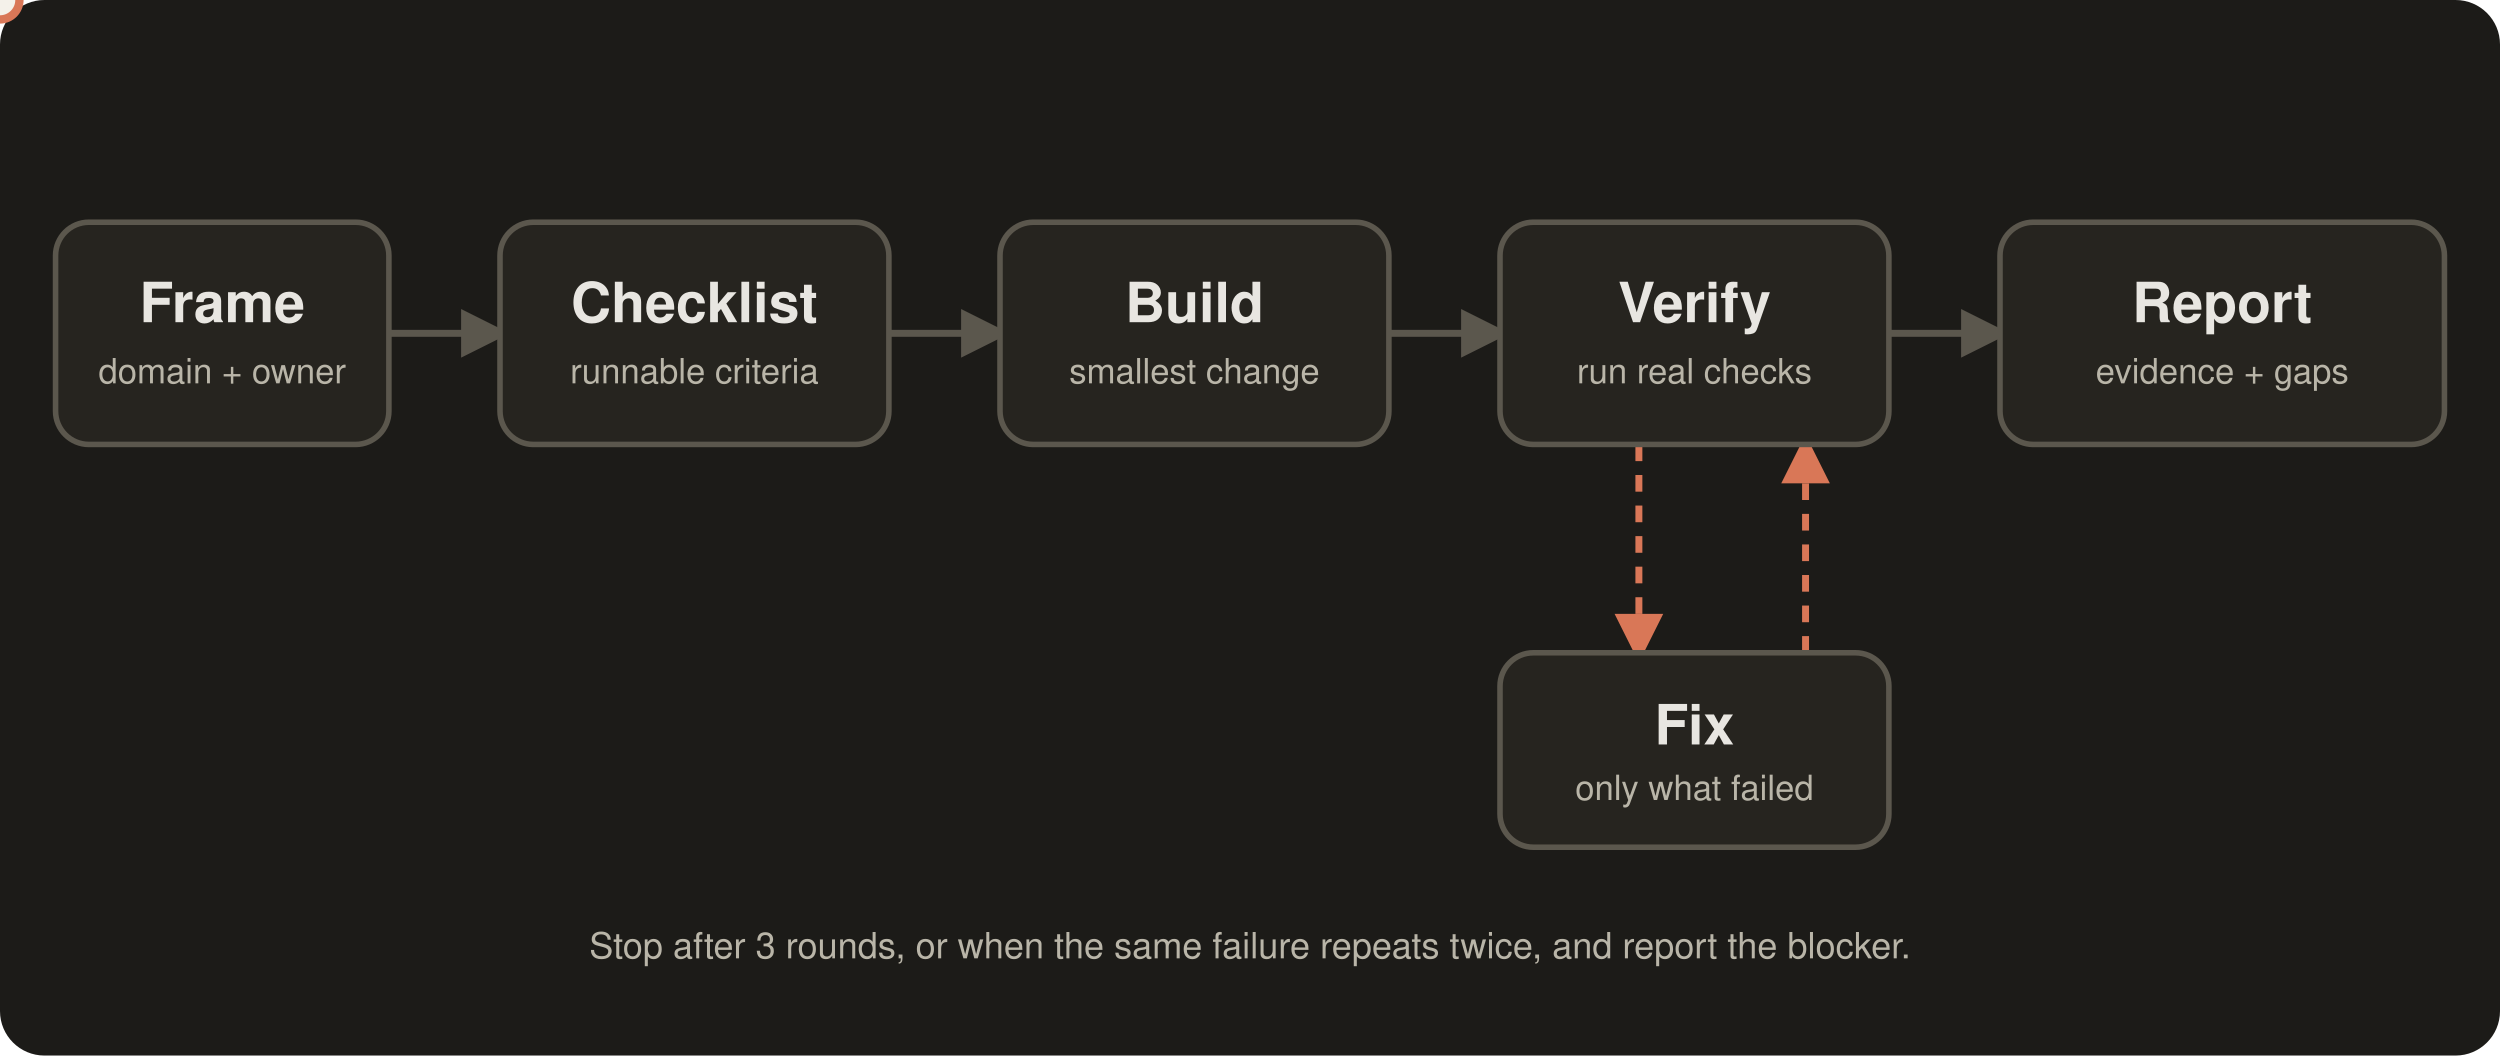
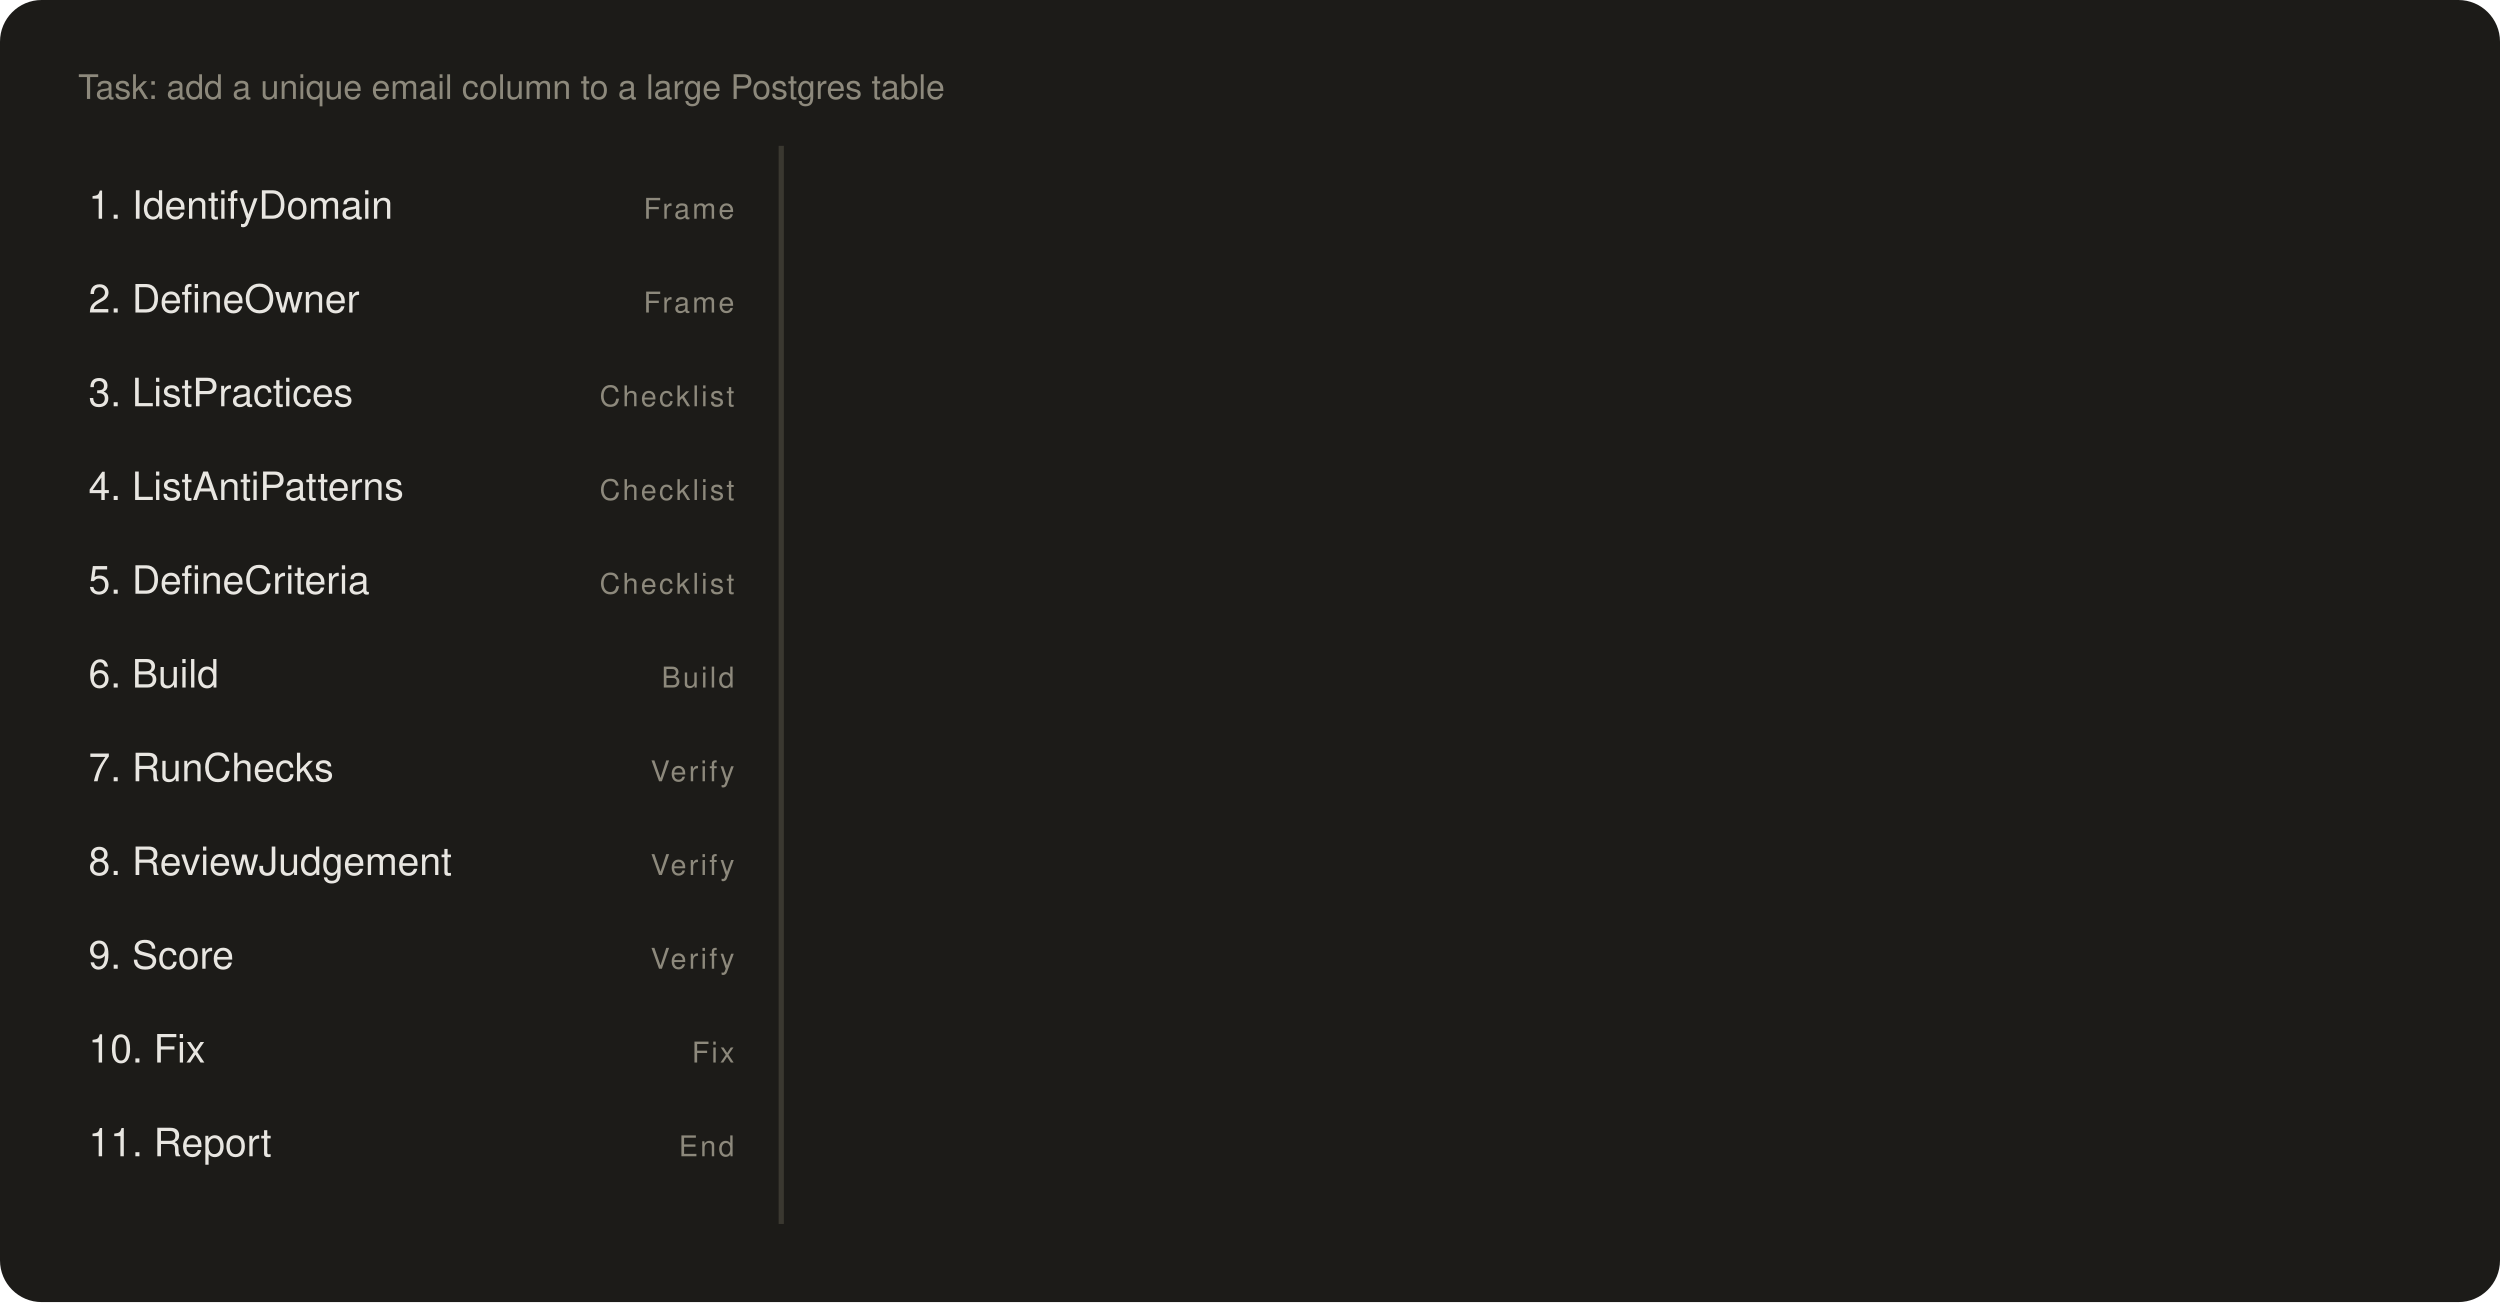
- <svg xmlns="http://www.w3.org/2000/svg" viewBox="0 0 900 380" role="img" aria-labelledby="t d">
+ <svg xmlns="http://www.w3.org/2000/svg" viewBox="0 0 960 500" role="img" aria-labelledby="t d">
  <style>
-     text { font-family: -apple-system, "Segoe UI", Helvetica, Arial, sans-serif; fill: #e8e6e1; }
-     .node { fill: #26241f; stroke: #5b574d; stroke-width: 2; }
-     .glow { fill: #d97757; opacity: 0; }
-     .name { font-size: 20px; font-weight: 600; text-anchor: middle; }
-     .sub { font-size: 12.5px; text-anchor: middle; fill: #b9b5a8; }
-     .edge { stroke: #5b574d; stroke-width: 2.5; fill: none; }
-     .fail { stroke: #d97757; stroke-dasharray: 6 5; }
-     .tag { font-size: 14px; font-weight: 600; text-anchor: middle; opacity: 0; }
-     .cap { font-size: 13px; fill: #b9b5a8; text-anchor: middle; }
-   </style>
-   <defs>
-     <marker id="a" viewBox="0 0 10 10" refX="8" refY="5" markerWidth="7" markerHeight="7" orient="auto-start-reverse">
-       <path d="M0 0 L10 5 L0 10 z" fill="#5b574d" />
-     </marker>
-     <marker id="f" viewBox="0 0 10 10" refX="8" refY="5" markerWidth="7" markerHeight="7" orient="auto-start-reverse">
-       <path d="M0 0 L10 5 L0 10 z" fill="#d97757" />
-     </marker>
-   </defs>
-   <rect width="900" height="380" rx="16" fill="#1c1b18" />
-   <line class="edge" x1="140" y1="120" x2="180" y2="120" marker-end="url(#a)" />
-   <line class="edge" x1="320" y1="120" x2="360" y2="120" marker-end="url(#a)" />
-   <line class="edge" x1="500" y1="120" x2="540" y2="120" marker-end="url(#a)" />
-   <line class="edge" x1="680" y1="120" x2="720" y2="120" marker-end="url(#a)" />
-   <path class="edge fail" d="M590 160 L590 235" marker-end="url(#f)" />
-   <path class="edge fail" d="M650 235 L650 160" marker-end="url(#f)" />
-   <g>
-     <rect class="node" x="20" y="80" width="120" height="80" rx="12" />
-     <rect class="glow" x="20" y="80" width="120" height="80" rx="12">
-       <animate attributeName="opacity" dur="14s" repeatCount="indefinite" keyTimes="0;0.01;0.04;0.08;1" values="0.55;0.55;0.55;0;0" />
-     </rect>
-     <text class="name" x="80" y="116">Frame</text>
-     <text class="sub" x="80" y="138">domain + owner</text>
-   </g>
-   <g>
-     <rect class="node" x="180" y="80" width="140" height="80" rx="12" />
-     <rect class="glow" x="180" y="80" width="140" height="80" rx="12">
-       <animate attributeName="opacity" dur="14s" repeatCount="indefinite" keyTimes="0;0.14;0.17;0.22;0.25;1" values="0;0;0.55;0.55;0;0" />
-     </rect>
-     <text class="name" x="250" y="116">Checklist</text>
-     <text class="sub" x="250" y="138">runnable criteria</text>
-   </g>
-   <g>
-     <rect class="node" x="360" y="80" width="140" height="80" rx="12" />
-     <rect class="glow" x="360" y="80" width="140" height="80" rx="12">
-       <animate attributeName="opacity" dur="14s" repeatCount="indefinite" keyTimes="0;0.34;0.37;0.42;0.45;1" values="0;0;0.55;0.55;0;0" />
-     </rect>
-     <text class="name" x="430" y="116">Build</text>
-     <text class="sub" x="430" y="138">smallest change</text>
-   </g>
-   <g>
-     <rect class="node" x="540" y="80" width="140" height="80" rx="12" />
-     <rect class="glow" x="540" y="80" width="140" height="80" rx="12">
-       <animate attributeName="opacity" dur="14s" repeatCount="indefinite" keyTimes="0;0.55;0.58;0.62;0.65;0.74;0.77;0.81;0.84;1" values="0;0;0.55;0.55;0;0;0.55;0.55;0;0" />
-     </rect>
-     <text class="name" x="610" y="116">Verify</text>
-     <text class="sub" x="610" y="138">run real checks</text>
-   </g>
-   <g>
-     <rect class="node" x="720" y="80" width="160" height="80" rx="12" />
-     <rect class="glow" x="720" y="80" width="160" height="80" rx="12" style="fill:#7bb274">
-       <animate attributeName="opacity" dur="14s" repeatCount="indefinite" keyTimes="0;0.93;0.96;0.995;1" values="0;0;0.55;0.55;0" />
-     </rect>
-     <text class="name" x="800" y="116">Report</text>
-     <text class="sub" x="800" y="138">evidence + gaps</text>
-   </g>
-   <g>
-     <rect class="node" x="540" y="235" width="140" height="70" rx="12" />
-     <rect class="glow" x="540" y="235" width="140" height="70" rx="12">
-       <animate attributeName="opacity" dur="14s" repeatCount="indefinite" keyTimes="0;0.65;0.67;0.71;0.73;1" values="0;0;0.55;0.55;0;0" />
-     </rect>
-     <text class="name" x="610" y="268">Fix</text>
-     <text class="sub" x="610" y="288">only what failed</text>
-   </g>
-   <text class="tag" x="610" y="64" style="fill:#7bb274">
-     all pass
-     <animate attributeName="opacity" dur="14s" repeatCount="indefinite" keyTimes="0;0.83;0.86;0.97;0.995;1" values="0;0;1;1;0;0" />
-   </text>
-   <text class="tag" x="500" y="205" style="fill:#d97757">
-     fail
-     <animate attributeName="opacity" dur="14s" repeatCount="indefinite" keyTimes="0;0.64;0.67;0.74;0.77;1" values="0;0;1;1;0;0" />
-   </text>
-   <circle r="7" fill="#f4f1ea" stroke="#d97757" stroke-width="3">
-     <animateMotion dur="14s" repeatCount="indefinite" calcMode="linear" path="M80 152 L610 152 L610 235 L610 152 L800 152" />
-   </circle>
-   <text class="cap" x="450" y="345">Stop after 3 rounds, or when the same failure repeats twice, and report the blocker.</text>
+ text{font-family:-apple-system,"Segoe UI",Helvetica,Arial,sans-serif;fill:#e8e6e1}
+ .rail{font-size:15px} .ph{font-size:11px;fill:#8d897c;letter-spacing:.08em;text-transform:uppercase}
+ .big{font-size:26px;font-weight:650} .prompt{font-size:15px;fill:#b9b5a8;font-style:italic}
+ .line{font-size:19px} .ok{fill:#8fc386} .bad{fill:#e58a67} .meta{font-size:13px;fill:#8d897c}
+ </style>
+   <rect width="960" height="500" rx="16" fill="#1c1b18" />
+   <text class="meta" x="30" y="38">Task: add a unique email column to a large Postgres table</text>
+   <line x1="300" y1="56" x2="300" y2="470" stroke="#3a3830" stroke-width="2" />
+   <rect x="20" y="62" width="262" height="30" rx="8" fill="#d97757" opacity="0">
+     <animate attributeName="opacity" dur="44.2s" repeatCount="indefinite" keyTimes="0;0.071;0.077;1" values="0.32;0.32;0;0" />
+   </rect>
+   <text class="rail" x="34" y="84">1. IdentifyDomain</text>
+   <text class="ph" x="282" y="84" text-anchor="end">Frame</text>
+   <rect x="20" y="98" width="262" height="30" rx="8" fill="#d97757" opacity="0">
+     <animate attributeName="opacity" dur="44.2s" repeatCount="indefinite" keyTimes="0;0.077;0.083;0.148;0.154;1" values="0;0;0.32;0.32;0;0" />
+   </rect>
+   <text class="rail" x="34" y="120">2. DefineOwner</text>
+   <text class="ph" x="282" y="120" text-anchor="end">Frame</text>
+   <rect x="20" y="134" width="262" height="30" rx="8" fill="#d97757" opacity="0">
+     <animate attributeName="opacity" dur="44.2s" repeatCount="indefinite" keyTimes="0;0.154;0.16;0.225;0.231;1" values="0;0;0.32;0.32;0;0" />
+   </rect>
+   <text class="rail" x="34" y="156">3. ListPractices</text>
+   <text class="ph" x="282" y="156" text-anchor="end">Checklist</text>
+   <rect x="20" y="170" width="262" height="30" rx="8" fill="#d97757" opacity="0">
+     <animate attributeName="opacity" dur="44.2s" repeatCount="indefinite" keyTimes="0;0.231;0.236;0.302;0.308;1" values="0;0;0.32;0.32;0;0" />
+   </rect>
+   <text class="rail" x="34" y="192">4. ListAntiPatterns</text>
+   <text class="ph" x="282" y="192" text-anchor="end">Checklist</text>
+   <rect x="20" y="206" width="262" height="30" rx="8" fill="#d97757" opacity="0">
+     <animate attributeName="opacity" dur="44.2s" repeatCount="indefinite" keyTimes="0;0.308;0.313;0.379;0.385;1" values="0;0;0.32;0.32;0;0" />
+   </rect>
+   <text class="rail" x="34" y="228">5. DefineCriteria</text>
+   <text class="ph" x="282" y="228" text-anchor="end">Checklist</text>
+   <rect x="20" y="242" width="262" height="30" rx="8" fill="#d97757" opacity="0">
+     <animate attributeName="opacity" dur="44.2s" repeatCount="indefinite" keyTimes="0;0.385;0.39;0.456;0.462;1" values="0;0;0.32;0.32;0;0" />
+   </rect>
+   <text class="rail" x="34" y="264">6. Build</text>
+   <text class="ph" x="282" y="264" text-anchor="end">Build</text>
+   <rect x="20" y="278" width="262" height="30" rx="8" fill="#d97757" opacity="0">
+     <animate attributeName="opacity" dur="44.2s" repeatCount="indefinite" keyTimes="0;0.462;0.467;0.533;0.538;0.769;0.775;0.841;0.846;1" values="0;0;0.32;0.32;0;0;0.32;0.32;0;0" />
+   </rect>
+   <text class="rail" x="34" y="300">7. RunChecks</text>
+   <text class="ph" x="282" y="300" text-anchor="end">Verify</text>
+   <rect x="20" y="314" width="262" height="30" rx="8" fill="#d97757" opacity="0">
+     <animate attributeName="opacity" dur="44.2s" repeatCount="indefinite" keyTimes="0;0.538;0.544;0.61;0.615;1" values="0;0;0.32;0.32;0;0" />
+   </rect>
+   <text class="rail" x="34" y="336">8. ReviewJudgement</text>
+   <text class="ph" x="282" y="336" text-anchor="end">Verify</text>
+   <rect x="20" y="350" width="262" height="30" rx="8" fill="#d97757" opacity="0">
+     <animate attributeName="opacity" dur="44.2s" repeatCount="indefinite" keyTimes="0;0.615;0.621;0.687;0.692;0.846;0.852;0.917;0.923;1" values="0;0;0.32;0.32;0;0;0.32;0.32;0;0" />
+   </rect>
+   <text class="rail" x="34" y="372">9. Score</text>
+   <text class="ph" x="282" y="372" text-anchor="end">Verify</text>
+   <rect x="20" y="386" width="262" height="30" rx="8" fill="#d97757" opacity="0">
+     <animate attributeName="opacity" dur="44.2s" repeatCount="indefinite" keyTimes="0;0.692;0.698;0.764;0.769;1" values="0;0;0.32;0.32;0;0" />
+   </rect>
+   <text class="rail" x="34" y="408">10. Fix</text>
+   <text class="ph" x="282" y="408" text-anchor="end">Fix</text>
+   <rect x="20" y="422" width="262" height="30" rx="8" fill="#d97757" opacity="0">
+     <animate attributeName="opacity" dur="44.2s" repeatCount="indefinite" keyTimes="0;0.923;0.929;0.994;1" values="0;0;0.32;0.32;0" />
+   </rect>
+   <text class="rail" x="34" y="444">11. Report</text>
+   <text class="ph" x="282" y="444" text-anchor="end">End</text>
+   <g opacity="0">
+     <animate attributeName="opacity" dur="44.2s" repeatCount="indefinite" keyTimes="0;0.071;0.077;1" values="1;1;0;0" />
+     <text class="big" x="330" y="112">IdentifyDomain</text>
+     <text class="prompt" x="330" y="142">"Identify the exact domain of the task"</text>
+   </g>
+   <text class="line" x="330" y="205" opacity="0">Domain: PostgreSQL schema migration on a large live table<animate attributeName="opacity" dur="44.2s" repeatCount="indefinite" keyTimes="0;0.009;0.015;0.071;0.077;1" values="0;0;1;1;0;0" />
+   </text>
+   <text class="line" x="330" y="249" opacity="0">Not: generic SQL, not an ORM question<animate attributeName="opacity" dur="44.2s" repeatCount="indefinite" keyTimes="0;0.021;0.027;0.071;0.077;1" values="0;0;1;1;0;0" />
+   </text>
+   <text class="meta" x="930" y="486" text-anchor="end" opacity="0">fix rounds used: 0 of 3<animate attributeName="opacity" dur="44.2s" repeatCount="indefinite" keyTimes="0;0.071;0.077;1" values="1;1;0;0" />
+   </text>
+   <g opacity="0">
+     <animate attributeName="opacity" dur="44.2s" repeatCount="indefinite" keyTimes="0;0.077;0.083;0.148;0.154;1" values="0;0;1;1;0;0" />
+     <text class="big" x="330" y="112">DefineOwner</text>
+     <text class="prompt" x="330" y="142">"Define the senior expert"</text>
+   </g>
+   <text class="line" x="330" y="205" opacity="0">Owner: senior database engineer<animate attributeName="opacity" dur="44.2s" repeatCount="indefinite" keyTimes="0;0.086;0.092;0.148;0.154;1" values="0;0;1;1;0;0" />
+   </text>
+   <text class="line" x="330" y="249" opacity="0">Priorities: no downtime, safe rollback, data integrity<animate attributeName="opacity" dur="44.2s" repeatCount="indefinite" keyTimes="0;0.098;0.104;0.148;0.154;1" values="0;0;1;1;0;0" />
+   </text>
+   <text class="line" x="330" y="293" opacity="0">Trade-off accepted: slower rollout for safety<animate attributeName="opacity" dur="44.2s" repeatCount="indefinite" keyTimes="0;0.111;0.117;0.148;0.154;1" values="0;0;1;1;0;0" />
+   </text>
+   <text class="meta" x="930" y="486" text-anchor="end" opacity="0">fix rounds used: 0 of 3<animate attributeName="opacity" dur="44.2s" repeatCount="indefinite" keyTimes="0;0.077;0.083;0.148;0.154;1" values="0;0;1;1;0;0" />
+   </text>
+   <g opacity="0">
+     <animate attributeName="opacity" dur="44.2s" repeatCount="indefinite" keyTimes="0;0.154;0.16;0.225;0.231;1" values="0;0;1;1;0;0" />
+     <text class="big" x="330" y="112">ListPractices</text>
+     <text class="prompt" x="330" y="142">"Key techniques, tools, conventions"</text>
+   </g>
+   <text class="line" x="330" y="205" opacity="0">Add column as nullable, backfill in batches<animate attributeName="opacity" dur="44.2s" repeatCount="indefinite" keyTimes="0;0.163;0.169;0.225;0.231;1" values="0;0;1;1;0;0" />
+   </text>
+   <text class="line" x="330" y="249" opacity="0">CREATE UNIQUE INDEX CONCURRENTLY<animate attributeName="opacity" dur="44.2s" repeatCount="indefinite" keyTimes="0;0.175;0.181;0.225;0.231;1" values="0;0;1;1;0;0" />
+   </text>
+   <text class="line" x="330" y="293" opacity="0">Reversible up/down migration, tested on a copy<animate attributeName="opacity" dur="44.2s" repeatCount="indefinite" keyTimes="0;0.188;0.193;0.225;0.231;1" values="0;0;1;1;0;0" />
+   </text>
+   <text class="meta" x="930" y="486" text-anchor="end" opacity="0">fix rounds used: 0 of 3<animate attributeName="opacity" dur="44.2s" repeatCount="indefinite" keyTimes="0;0.154;0.16;0.225;0.231;1" values="0;0;1;1;0;0" />
+   </text>
+   <g opacity="0">
+     <animate attributeName="opacity" dur="44.2s" repeatCount="indefinite" keyTimes="0;0.231;0.236;0.302;0.308;1" values="0;0;1;1;0;0" />
+     <text class="big" x="330" y="112">ListAntiPatterns</text>
+     <text class="prompt" x="330" y="142">"Common anti-patterns"</text>
+   </g>
+   <text class="line" x="330" y="205" opacity="0">ALTER that takes a long table lock<animate attributeName="opacity" dur="44.2s" repeatCount="indefinite" keyTimes="0;0.24;0.245;0.302;0.308;1" values="0;0;1;1;0;0" />
+   </text>
+   <text class="line" x="330" y="249" opacity="0">NOT NULL + default on a big table in one step<animate attributeName="opacity" dur="44.2s" repeatCount="indefinite" keyTimes="0;0.252;0.258;0.302;0.308;1" values="0;0;1;1;0;0" />
+   </text>
+   <text class="line" x="330" y="293" opacity="0">Down migration that was never run<animate attributeName="opacity" dur="44.2s" repeatCount="indefinite" keyTimes="0;0.265;0.27;0.302;0.308;1" values="0;0;1;1;0;0" />
+   </text>
+   <text class="meta" x="930" y="486" text-anchor="end" opacity="0">fix rounds used: 0 of 3<animate attributeName="opacity" dur="44.2s" repeatCount="indefinite" keyTimes="0;0.231;0.236;0.302;0.308;1" values="0;0;1;1;0;0" />
+   </text>
+   <g opacity="0">
+     <animate attributeName="opacity" dur="44.2s" repeatCount="indefinite" keyTimes="0;0.308;0.313;0.379;0.385;1" values="0;0;1;1;0;0" />
+     <text class="big" x="330" y="112">DefineCriteria</text>
+     <text class="prompt" x="330" y="142">"Turn the lists into criteria"</text>
+   </g>
+   <text class="line" x="330" y="205" opacity="0">runnable: migration applies to a test database<animate attributeName="opacity" dur="44.2s" repeatCount="indefinite" keyTimes="0;0.317;0.322;0.379;0.385;1" values="0;0;1;1;0;0" />
+   </text>
+   <text class="line" x="330" y="249" opacity="0">runnable: rollback restores the old schema<animate attributeName="opacity" dur="44.2s" repeatCount="indefinite" keyTimes="0;0.329;0.335;0.379;0.385;1" values="0;0;1;1;0;0" />
+   </text>
+   <text class="line" x="330" y="293" opacity="0">runnable: no lock held longer than 1 s<animate attributeName="opacity" dur="44.2s" repeatCount="indefinite" keyTimes="0;0.342;0.347;0.379;0.385;1" values="0;0;1;1;0;0" />
+   </text>
+   <text class="line" x="330" y="337" opacity="0">judgement: names follow repo convention<animate attributeName="opacity" dur="44.2s" repeatCount="indefinite" keyTimes="0;0.354;0.36;0.379;0.385;1" values="0;0;1;1;0;0" />
+   </text>
+   <text class="meta" x="930" y="486" text-anchor="end" opacity="0">fix rounds used: 0 of 3<animate attributeName="opacity" dur="44.2s" repeatCount="indefinite" keyTimes="0;0.308;0.313;0.379;0.385;1" values="0;0;1;1;0;0" />
+   </text>
+   <g opacity="0">
+     <animate attributeName="opacity" dur="44.2s" repeatCount="indefinite" keyTimes="0;0.385;0.39;0.456;0.462;1" values="0;0;1;1;0;0" />
+     <text class="big" x="330" y="112">Build</text>
+     <text class="prompt" x="330" y="142">"Solve the task, applying the list"</text>
+   </g>
+   <text class="line" x="330" y="205" opacity="0">Writes 0042_add_user_email.sql (up and down)<animate attributeName="opacity" dur="44.2s" repeatCount="indefinite" keyTimes="0;0.394;0.399;0.456;0.462;1" values="0;0;1;1;0;0" />
+   </text>
+   <text class="line" x="330" y="249" opacity="0">Smallest change that fits every criterion<animate attributeName="opacity" dur="44.2s" repeatCount="indefinite" keyTimes="0;0.406;0.412;0.456;0.462;1" values="0;0;1;1;0;0" />
+   </text>
+   <text class="meta" x="930" y="486" text-anchor="end" opacity="0">fix rounds used: 0 of 3<animate attributeName="opacity" dur="44.2s" repeatCount="indefinite" keyTimes="0;0.385;0.39;0.456;0.462;1" values="0;0;1;1;0;0" />
+   </text>
+   <g opacity="0">
+     <animate attributeName="opacity" dur="44.2s" repeatCount="indefinite" keyTimes="0;0.462;0.467;0.533;0.538;1" values="0;0;1;1;0;0" />
+     <text class="big" x="330" y="112">RunChecks</text>
+     <text class="prompt" x="330" y="142">"Run every runnable check"</text>
+   </g>
+   <text class="line ok" x="330" y="205" opacity="0">apply to test database: pass<animate attributeName="opacity" dur="44.2s" repeatCount="indefinite" keyTimes="0;0.471;0.476;0.533;0.538;1" values="0;0;1;1;0;0" />
+   </text>
+   <text class="line ok" x="330" y="249" opacity="0">lock time 0.2 s: pass<animate attributeName="opacity" dur="44.2s" repeatCount="indefinite" keyTimes="0;0.483;0.489;0.533;0.538;1" values="0;0;1;1;0;0" />
+   </text>
+   <text class="line bad" x="330" y="293" opacity="0">rollback: FAIL, down drops the wrong index<animate attributeName="opacity" dur="44.2s" repeatCount="indefinite" keyTimes="0;0.495;0.501;0.533;0.538;1" values="0;0;1;1;0;0" />
+   </text>
+   <text class="meta" x="930" y="486" text-anchor="end" opacity="0">fix rounds used: 0 of 3<animate attributeName="opacity" dur="44.2s" repeatCount="indefinite" keyTimes="0;0.462;0.467;0.533;0.538;1" values="0;0;1;1;0;0" />
+   </text>
+   <g opacity="0">
+     <animate attributeName="opacity" dur="44.2s" repeatCount="indefinite" keyTimes="0;0.538;0.544;0.61;0.615;1" values="0;0;1;1;0;0" />
+     <text class="big" x="330" y="112">ReviewJudgement</text>
+     <text class="prompt" x="330" y="142">"Review the answer against the list"</text>
+   </g>
+   <text class="line ok" x="330" y="205" opacity="0">naming follows convention: pass<animate attributeName="opacity" dur="44.2s" repeatCount="indefinite" keyTimes="0;0.548;0.553;0.61;0.615;1" values="0;0;1;1;0;0" />
+   </text>
+   <text class="line" x="330" y="249" opacity="0">Hostile review: backfill batch size not justified<animate attributeName="opacity" dur="44.2s" repeatCount="indefinite" keyTimes="0;0.56;0.566;0.61;0.615;1" values="0;0;1;1;0;0" />
+   </text>
+   <text class="meta" x="930" y="486" text-anchor="end" opacity="0">fix rounds used: 0 of 3<animate attributeName="opacity" dur="44.2s" repeatCount="indefinite" keyTimes="0;0.538;0.544;0.61;0.615;1" values="0;0;1;1;0;0" />
+   </text>
+   <g opacity="0">
+     <animate attributeName="opacity" dur="44.2s" repeatCount="indefinite" keyTimes="0;0.615;0.621;0.687;0.692;1" values="0;0;1;1;0;0" />
+     <text class="big" x="330" y="112">Score</text>
+     <text class="prompt" x="330" y="142">"Score: gaps, assumptions, risks"</text>
+   </g>
+   <text class="line bad" x="330" y="205" opacity="0">1 criterion failed, round 0 of 3<animate attributeName="opacity" dur="44.2s" repeatCount="indefinite" keyTimes="0;0.624;0.63;0.687;0.692;1" values="0;0;1;1;0;0" />
+   </text>
+   <text class="line" x="330" y="249" opacity="0">Verdict: go to Fix, not Report<animate attributeName="opacity" dur="44.2s" repeatCount="indefinite" keyTimes="0;0.637;0.643;0.687;0.692;1" values="0;0;1;1;0;0" />
+   </text>
+   <text class="meta" x="930" y="486" text-anchor="end" opacity="0">fix rounds used: 0 of 3<animate attributeName="opacity" dur="44.2s" repeatCount="indefinite" keyTimes="0;0.615;0.621;0.687;0.692;1" values="0;0;1;1;0;0" />
+   </text>
+   <g opacity="0">
+     <animate attributeName="opacity" dur="44.2s" repeatCount="indefinite" keyTimes="0;0.692;0.698;0.764;0.769;1" values="0;0;1;1;0;0" />
+     <text class="big" x="330" y="112">Fix</text>
+     <text class="prompt" x="330" y="142">"Fix only what failed"</text>
+   </g>
+   <text class="line" x="330" y="205" opacity="0">Round 1: down migration now drops the index it created<animate attributeName="opacity" dur="44.2s" repeatCount="indefinite" keyTimes="0;0.701;0.707;0.764;0.769;1" values="0;0;1;1;0;0" />
+   </text>
+   <text class="line" x="330" y="249" opacity="0">Nothing that passed is rewritten<animate attributeName="opacity" dur="44.2s" repeatCount="indefinite" keyTimes="0;0.714;0.719;0.764;0.769;1" values="0;0;1;1;0;0" />
+   </text>
+   <text class="meta" x="930" y="486" text-anchor="end" opacity="0">fix rounds used: 1 of 3<animate attributeName="opacity" dur="44.2s" repeatCount="indefinite" keyTimes="0;0.692;0.698;0.764;0.769;1" values="0;0;1;1;0;0" />
+   </text>
+   <g opacity="0">
+     <animate attributeName="opacity" dur="44.2s" repeatCount="indefinite" keyTimes="0;0.769;0.775;0.841;0.846;1" values="0;0;1;1;0;0" />
+     <text class="big" x="330" y="112">RunChecks</text>
+     <text class="prompt" x="330" y="142">"Re-run failed and affected checks"</text>
+   </g>
+   <text class="line ok" x="330" y="205" opacity="0">apply: pass    lock: pass<animate attributeName="opacity" dur="44.2s" repeatCount="indefinite" keyTimes="0;0.778;0.784;0.841;0.846;1" values="0;0;1;1;0;0" />
+   </text>
+   <text class="line ok" x="330" y="249" opacity="0">rollback: pass<animate attributeName="opacity" dur="44.2s" repeatCount="indefinite" keyTimes="0;0.791;0.796;0.841;0.846;1" values="0;0;1;1;0;0" />
+   </text>
+   <text class="meta" x="930" y="486" text-anchor="end" opacity="0">fix rounds used: 1 of 3<animate attributeName="opacity" dur="44.2s" repeatCount="indefinite" keyTimes="0;0.769;0.775;0.841;0.846;1" values="0;0;1;1;0;0" />
+   </text>
+   <g opacity="0">
+     <animate attributeName="opacity" dur="44.2s" repeatCount="indefinite" keyTimes="0;0.846;0.852;0.917;0.923;1" values="0;0;1;1;0;0" />
+     <text class="big" x="330" y="112">Score</text>
+     <text class="prompt" x="330" y="142">"Score again"</text>
+   </g>
+   <text class="line ok" x="330" y="205" opacity="0">No failures. Verdict: Report<animate attributeName="opacity" dur="44.2s" repeatCount="indefinite" keyTimes="0;0.855;0.861;0.917;0.923;1" values="0;0;1;1;0;0" />
+   </text>
+   <text class="meta" x="930" y="486" text-anchor="end" opacity="0">fix rounds used: 1 of 3<animate attributeName="opacity" dur="44.2s" repeatCount="indefinite" keyTimes="0;0.846;0.852;0.917;0.923;1" values="0;0;1;1;0;0" />
+   </text>
+   <g opacity="0">
+     <animate attributeName="opacity" dur="44.2s" repeatCount="indefinite" keyTimes="0;0.923;0.929;0.994;1" values="0;0;1;1;0" />
+     <text class="big" x="330" y="112">Report</text>
+     <text class="prompt" x="330" y="142">"Report: result, evidence, assumptions, risks"</text>
+   </g>
+   <text class="line ok" x="330" y="205" opacity="0">Result: migration + rollback, all runnable checks passed<animate attributeName="opacity" dur="44.2s" repeatCount="indefinite" keyTimes="0;0.932;0.938;0.994;1" values="0;0;1;1;0" />
+   </text>
+   <text class="line" x="330" y="249" opacity="0">Assumption: table under 50 M rows<animate attributeName="opacity" dur="44.2s" repeatCount="indefinite" keyTimes="0;0.945;0.95;0.994;1" values="0;0;1;1;0" />
+   </text>
+   <text class="line bad" x="330" y="293" opacity="0">Risk: backfill time on production is unverified<animate attributeName="opacity" dur="44.2s" repeatCount="indefinite" keyTimes="0;0.957;0.963;0.994;1" values="0;0;1;1;0" />
+   </text>
+   <text class="meta" x="930" y="486" text-anchor="end" opacity="0">fix rounds used: 1 of 3<animate attributeName="opacity" dur="44.2s" repeatCount="indefinite" keyTimes="0;0.923;0.929;0.994;1" values="0;0;1;1;0" />
+   </text>
</svg>
